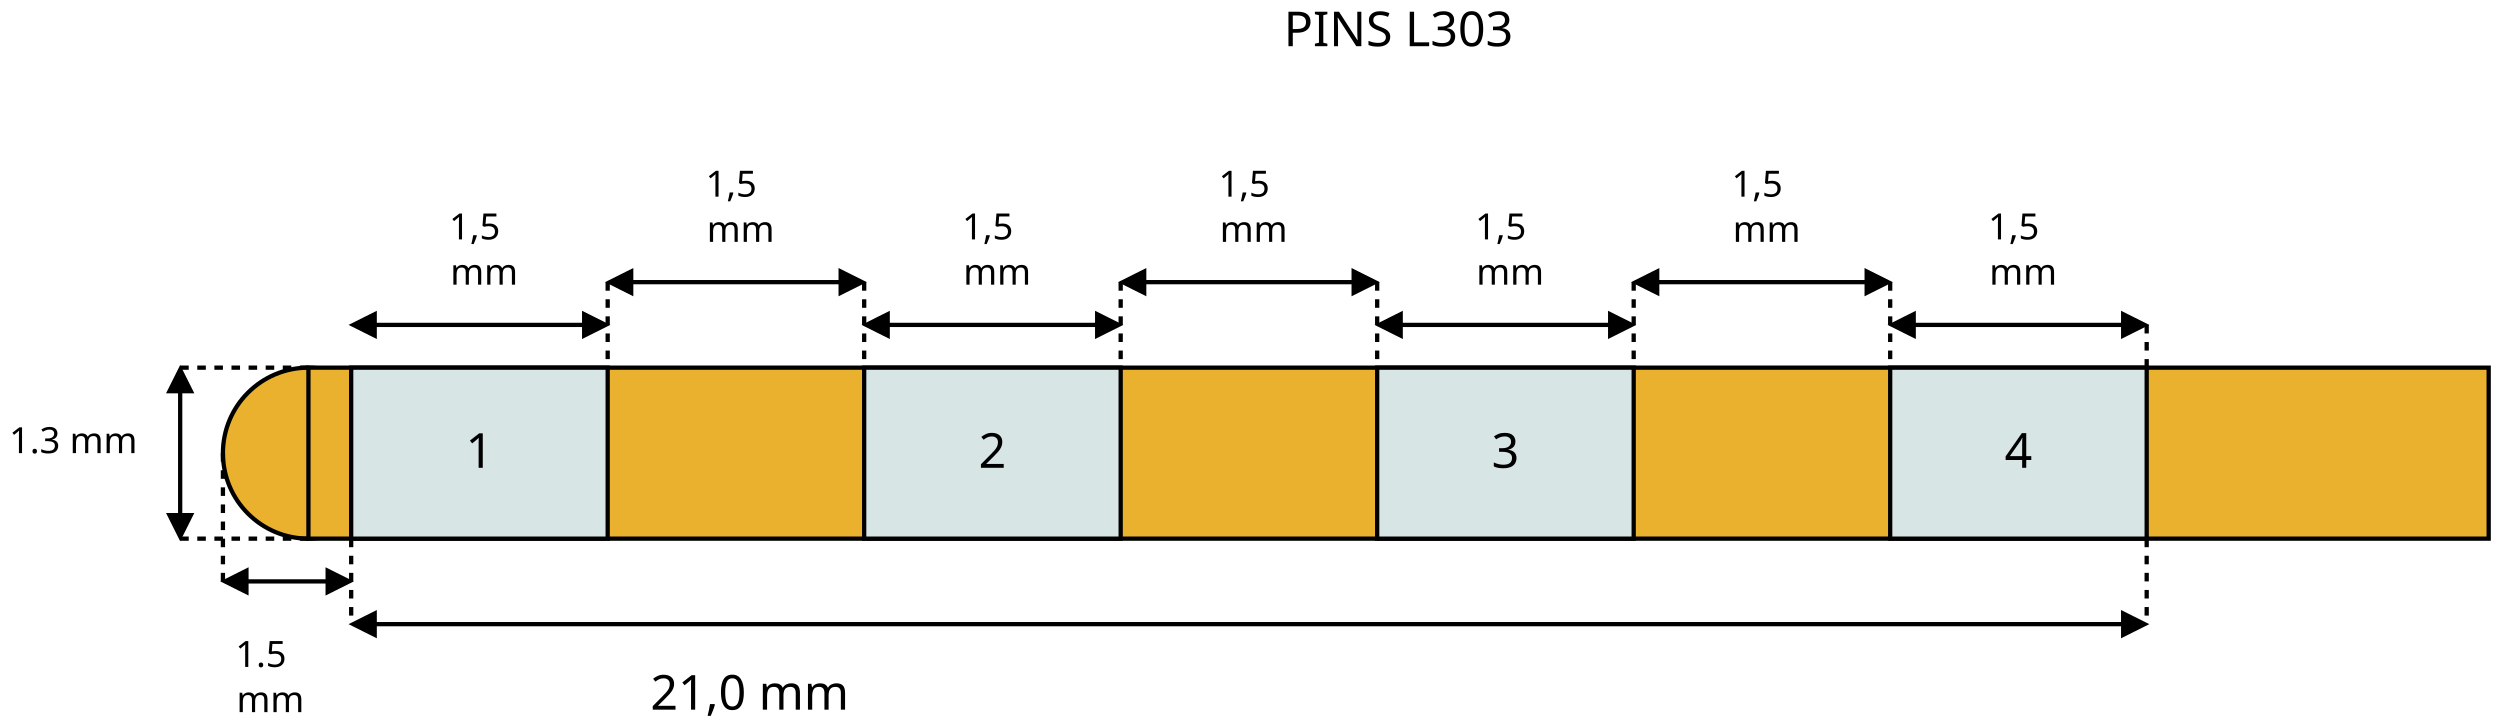
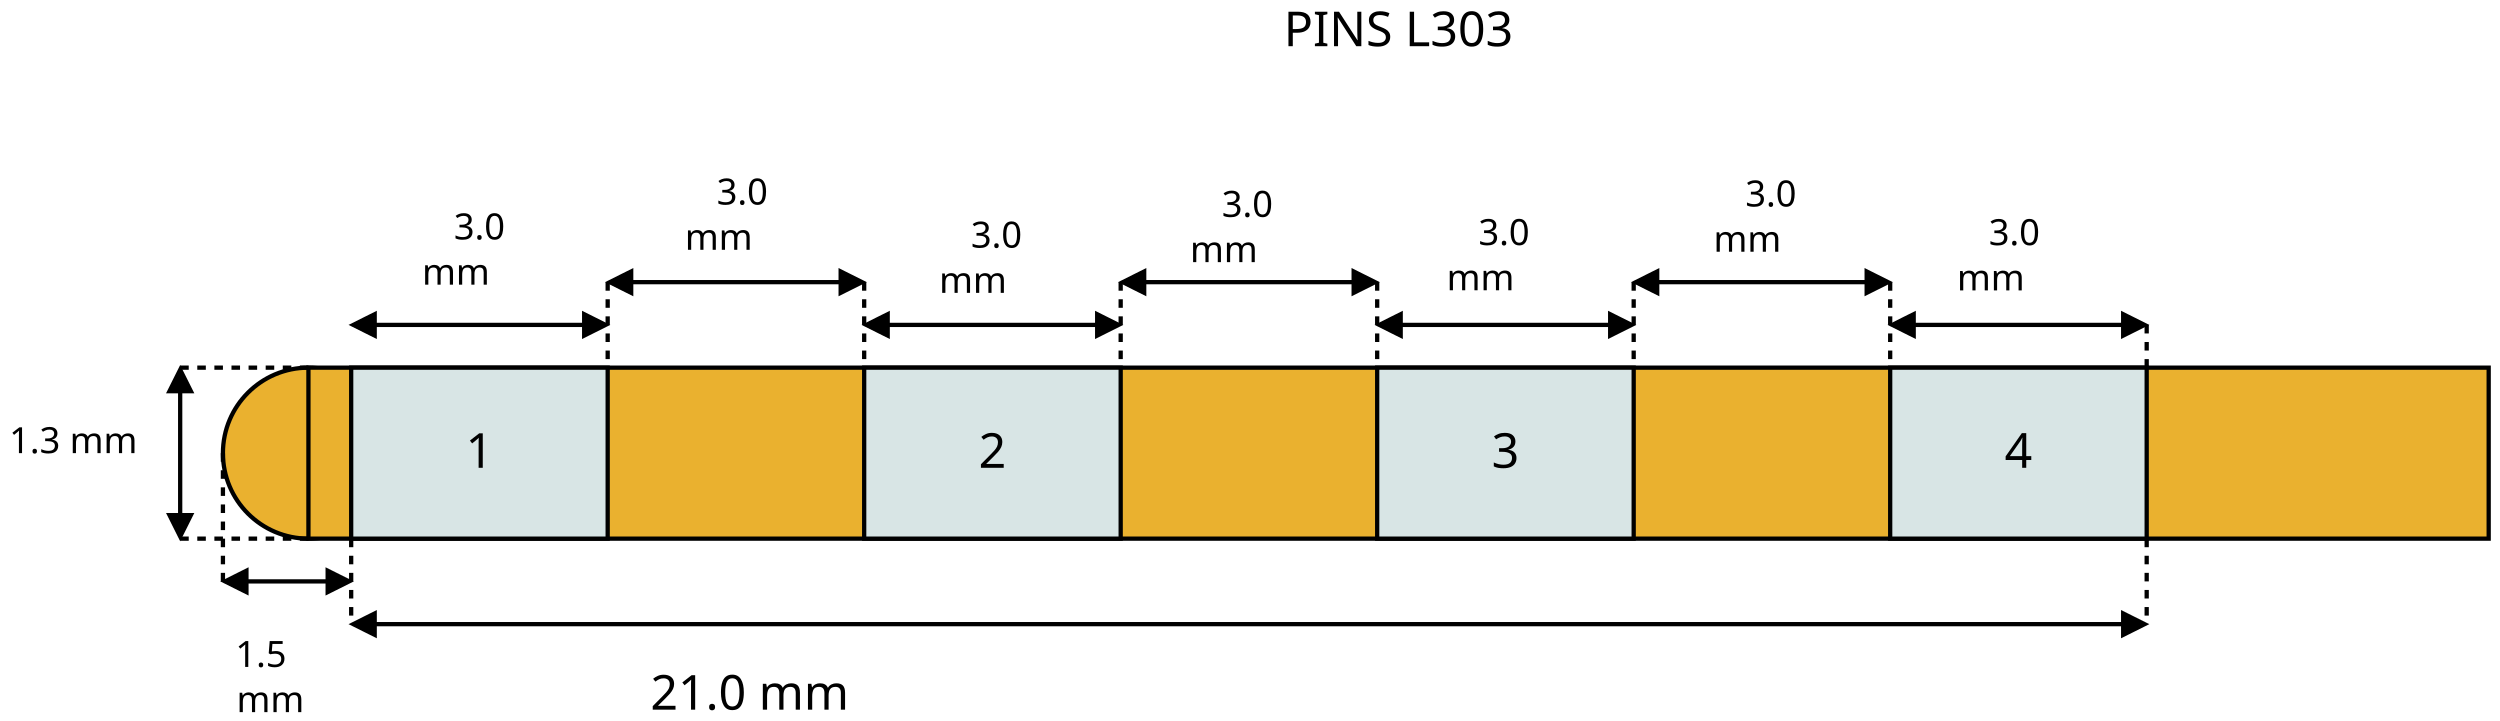
- <svg xmlns="http://www.w3.org/2000/svg" width="59cm" height="17cm" viewBox="220 328 1161 337">
+ <svg xmlns="http://www.w3.org/2000/svg" width="59cm" height="17cm" viewBox="220 328 1161 337" version="1.1" id="svg3479">
+   <defs id="defs3483" />
  <g id="Background" />
-   <g id="Background" />
-   <g id="Background" />
-   <g id="Background" />
-   <g id="Background" />
-   <g id="Background" />
+   <g id="g3256" />
+   <g id="g3258" />
+   <g id="g3260" />
+   <g id="g3262" />
+   <g id="g3264" />
  <g id="L303">
-     <g>
-       <ellipse style="fill: #eab12f; fill-opacity: 1; stroke-opacity: 1; stroke-width: 2; stroke: #000000" cx="360" cy="540" rx="40" ry="40" />
-       <text font-size="12.8" style="fill: #000000; fill-opacity: 1; stroke: none;text-anchor:middle;font-family:sans-serif;font-style:normal;font-weight:normal" x="360" y="543.881">
-         <tspan x="360" y="543.881" />
+     <g id="g3272">
+       <ellipse style="fill: #eab12f; fill-opacity: 1; stroke-opacity: 1; stroke-width: 2; stroke: #000000" cx="360" cy="540" rx="40" ry="40" id="ellipse3266" />
+       <text font-size="12.8" style="fill: #000000; fill-opacity: 1; stroke: none;text-anchor:middle;font-family:sans-serif;font-style:normal;font-weight:normal" x="360" y="543.881" id="text3270">
+         <tspan x="360" y="543.881" id="tspan3268" />
      </text>
    </g>
-     <g>
-       <rect style="fill: #eab12f; fill-opacity: 1; stroke-opacity: 1; stroke-width: 2; stroke: #000000" x="360" y="500" width="1020" height="80" rx="0" ry="0" />
-       <text font-size="12.8" style="fill: #000000; fill-opacity: 1; stroke: none;text-anchor:middle;font-family:sans-serif;font-style:normal;font-weight:normal" x="870" y="543.881">
-         <tspan x="870" y="543.881" />
+     <g id="g3280">
+       <rect style="fill: #eab12f; fill-opacity: 1; stroke-opacity: 1; stroke-width: 2; stroke: #000000" x="360" y="500" width="1020" height="80" rx="0" ry="0" id="rect3274" />
+       <text font-size="12.8" style="fill: #000000; fill-opacity: 1; stroke: none;text-anchor:middle;font-family:sans-serif;font-style:normal;font-weight:normal" x="870" y="543.881" id="text3278">
+         <tspan x="870" y="543.881" id="tspan3276" />
      </text>
    </g>
-     <g>
-       <rect style="fill: #d8e5e5; fill-opacity: 1; stroke-opacity: 1; stroke-width: 2; stroke: #000000" x="380" y="500" width="120" height="80" rx="0" ry="0" />
-       <text font-size="22.578" style="fill: #000000; fill-opacity: 1; stroke: none;text-anchor:middle;font-family:sans-serif;font-style:normal;font-weight:normal" x="440" y="546.846">
-         <tspan x="440" y="546.846">1</tspan>
+     <g id="g3288">
+       <rect style="fill: #d8e5e5; fill-opacity: 1; stroke-opacity: 1; stroke-width: 2; stroke: #000000" x="380" y="500" width="120" height="80" rx="0" ry="0" id="rect3282" />
+       <text font-size="22.578" style="fill: #000000; fill-opacity: 1; stroke: none;text-anchor:middle;font-family:sans-serif;font-style:normal;font-weight:normal" x="440" y="546.846" id="text3286">
+         <tspan x="440" y="546.846" id="tspan3284">1</tspan>
      </text>
    </g>
-     <g>
-       <line style="fill: none; stroke-opacity: 1; stroke-width: 2; stroke: #000000" x1="391" y1="620" x2="1209" y2="620" />
-       <polygon style="fill: #000000; fill-opacity: 1; stroke-opacity: 1; stroke-width: 2; stroke: #000000" fill-rule="evenodd" points="391,615 381,620 391,625 " />
-       <polygon style="fill: #000000; fill-opacity: 1; stroke-opacity: 1; stroke-width: 2; stroke: #000000" fill-rule="evenodd" points="1209,625 1219,620 1209,615 " />
+     <g id="g3296">
+       <line style="fill: none; stroke-opacity: 1; stroke-width: 2; stroke: #000000" x1="391" y1="620" x2="1209" y2="620" id="line3290" />
+       <polygon style="fill: #000000; fill-opacity: 1; stroke-opacity: 1; stroke-width: 2; stroke: #000000" fill-rule="evenodd" points="391,615 381,620 391,625 " id="polygon3292" />
+       <polygon style="fill: #000000; fill-opacity: 1; stroke-opacity: 1; stroke-width: 2; stroke: #000000" fill-rule="evenodd" points="1209,625 1219,620 1209,615 " id="polygon3294" />
    </g>
-     <text font-size="22.578" style="fill: #000000; fill-opacity: 1; stroke: none;text-anchor:start;font-family:sans-serif;font-style:normal;font-weight:normal" x="520" y="660">
-       <tspan x="520" y="660">21,0 mm</tspan>
+     <text font-size="22.578px" style="font-style:normal;font-weight:normal;font-family:sans-serif;text-anchor:start;fill:#000000;fill-opacity:1;stroke:none" x="520" y="660" id="text3300">
+       <tspan x="520" y="660" id="tspan3298">21.0 mm</tspan>
    </text>
-     <g>
-       <line style="fill: none; stroke-opacity: 1; stroke-width: 2; stroke: #000000" x1="391" y1="480" x2="489" y2="480" />
-       <polygon style="fill: #000000; fill-opacity: 1; stroke-opacity: 1; stroke-width: 2; stroke: #000000" fill-rule="evenodd" points="391,475 381,480 391,485 " />
-       <polygon style="fill: #000000; fill-opacity: 1; stroke-opacity: 1; stroke-width: 2; stroke: #000000" fill-rule="evenodd" points="489,485 499,480 489,475 " />
+     <g id="g3308">
+       <line style="fill: none; stroke-opacity: 1; stroke-width: 2; stroke: #000000" x1="391" y1="480" x2="489" y2="480" id="line3302" />
+       <polygon style="fill: #000000; fill-opacity: 1; stroke-opacity: 1; stroke-width: 2; stroke: #000000" fill-rule="evenodd" points="391,475 381,480 391,485 " id="polygon3304" />
+       <polygon style="fill: #000000; fill-opacity: 1; stroke-opacity: 1; stroke-width: 2; stroke: #000000" fill-rule="evenodd" points="489,485 499,480 489,475 " id="polygon3306" />
    </g>
-     <text font-size="16.933" style="fill: #000000; fill-opacity: 1; stroke: none;text-anchor:middle;font-family:sans-serif;font-style:normal;font-weight:normal" x="440" y="440">
-       <tspan x="440" y="440">1,5</tspan>
-       <tspan xml:space="preserve" x="440" y="461.167"> mm</tspan>
+     <text font-size="16.933px" style="font-style:normal;font-weight:normal;font-family:sans-serif;text-anchor:middle;white-space:pre;inline-size:61.629;fill:#000000;fill-opacity:1;stroke:none" x="440" y="440" id="text3314" xml:space="preserve">
+       <tspan x="440" y="440" id="tspan3880">3.0<tspan y="440" id="tspan3882"> </tspan>
+       </tspan>
+       <tspan x="440" y="461.167" id="tspan3884">mm</tspan>
    </text>
-     <g>
-       <line style="fill: none; stroke-opacity: 1; stroke-width: 2; stroke: #000000" x1="300" y1="511" x2="300" y2="569" />
-       <polygon style="fill: #000000; fill-opacity: 1; stroke-opacity: 1; stroke-width: 2; stroke: #000000" fill-rule="evenodd" points="305,511 300,501 295,511 " />
-       <polygon style="fill: #000000; fill-opacity: 1; stroke-opacity: 1; stroke-width: 2; stroke: #000000" fill-rule="evenodd" points="295,569 300,579 305,569 " />
+     <g id="g3322">
+       <line style="fill: none; stroke-opacity: 1; stroke-width: 2; stroke: #000000" x1="300" y1="511" x2="300" y2="569" id="line3316" />
+       <polygon style="fill: #000000; fill-opacity: 1; stroke-opacity: 1; stroke-width: 2; stroke: #000000" fill-rule="evenodd" points="305,511 300,501 295,511 " id="polygon3318" />
+       <polygon style="fill: #000000; fill-opacity: 1; stroke-opacity: 1; stroke-width: 2; stroke: #000000" fill-rule="evenodd" points="295,569 300,579 305,569 " id="polygon3320" />
    </g>
-     <text font-size="16.933" style="fill: #000000; fill-opacity: 1; stroke: none;text-anchor:start;font-family:sans-serif;font-style:normal;font-weight:normal" x="220" y="540">
-       <tspan x="220" y="540">1.3 mm </tspan>
+     <text font-size="16.933" style="fill: #000000; fill-opacity: 1; stroke: none;text-anchor:start;font-family:sans-serif;font-style:normal;font-weight:normal" x="220" y="540" id="text3326">
+       <tspan x="220" y="540" id="tspan3324">1.3 mm </tspan>
    </text>
-     <g>
-       <line style="fill: none; stroke-opacity: 1; stroke-width: 2; stroke: #000000" x1="331" y1="600" x2="369" y2="600" />
-       <polygon style="fill: #000000; fill-opacity: 1; stroke-opacity: 1; stroke-width: 2; stroke: #000000" fill-rule="evenodd" points="331,595 321,600 331,605 " />
-       <polygon style="fill: #000000; fill-opacity: 1; stroke-opacity: 1; stroke-width: 2; stroke: #000000" fill-rule="evenodd" points="369,605 379,600 369,595 " />
+     <g id="g3334">
+       <line style="fill: none; stroke-opacity: 1; stroke-width: 2; stroke: #000000" x1="331" y1="600" x2="369" y2="600" id="line3328" />
+       <polygon style="fill: #000000; fill-opacity: 1; stroke-opacity: 1; stroke-width: 2; stroke: #000000" fill-rule="evenodd" points="331,595 321,600 331,605 " id="polygon3330" />
+       <polygon style="fill: #000000; fill-opacity: 1; stroke-opacity: 1; stroke-width: 2; stroke: #000000" fill-rule="evenodd" points="369,605 379,600 369,595 " id="polygon3332" />
    </g>
-     <text font-size="16.933" style="fill: #000000; fill-opacity: 1; stroke: none;text-anchor:middle;font-family:sans-serif;font-style:normal;font-weight:normal" x="340" y="640">
-       <tspan x="340" y="640">1.5</tspan>
-       <tspan xml:space="preserve" x="340" y="661.167"> mm</tspan>
+     <text font-size="16.933" style="fill: #000000; fill-opacity: 1; stroke: none;text-anchor:middle;font-family:sans-serif;font-style:normal;font-weight:normal" x="340" y="640" id="text3340">
+       <tspan x="340" y="640" id="tspan3336">1.5</tspan>
+       <tspan xml:space="preserve" x="340" y="661.167" id="tspan3338"> mm</tspan>
    </text>
-     <text font-size="22.578" style="fill: #000000; fill-opacity: 1; stroke: none;text-anchor:start;font-family:sans-serif;font-style:normal;font-weight:normal" x="816.3" y="349.602">
-       <tspan x="816.3" y="349.602">PINS L303</tspan>
+     <text font-size="22.578" style="fill: #000000; fill-opacity: 1; stroke: none;text-anchor:start;font-family:sans-serif;font-style:normal;font-weight:normal" x="816.3" y="349.602" id="text3344">
+       <tspan x="816.3" y="349.602" id="tspan3342">PINS L303</tspan>
    </text>
-     <g>
-       <rect style="fill: #d8e5e5; fill-opacity: 1; stroke-opacity: 1; stroke-width: 2; stroke: #000000" x="620" y="500" width="120" height="80" rx="0" ry="0" />
-       <text font-size="22.578" style="fill: #000000; fill-opacity: 1; stroke: none;text-anchor:middle;font-family:sans-serif;font-style:normal;font-weight:normal" x="680" y="546.846">
-         <tspan x="680" y="546.846">2</tspan>
+     <g id="g3352">
+       <rect style="fill: #d8e5e5; fill-opacity: 1; stroke-opacity: 1; stroke-width: 2; stroke: #000000" x="620" y="500" width="120" height="80" rx="0" ry="0" id="rect3346" />
+       <text font-size="22.578" style="fill: #000000; fill-opacity: 1; stroke: none;text-anchor:middle;font-family:sans-serif;font-style:normal;font-weight:normal" x="680" y="546.846" id="text3350">
+         <tspan x="680" y="546.846" id="tspan3348">2</tspan>
      </text>
    </g>
-     <g>
-       <rect style="fill: #d8e5e5; fill-opacity: 1; stroke-opacity: 1; stroke-width: 2; stroke: #000000" x="860" y="500" width="120" height="80" rx="0" ry="0" />
-       <text font-size="22.578" style="fill: #000000; fill-opacity: 1; stroke: none;text-anchor:middle;font-family:sans-serif;font-style:normal;font-weight:normal" x="920" y="546.846">
-         <tspan x="920" y="546.846">3</tspan>
+     <g id="g3360">
+       <rect style="fill: #d8e5e5; fill-opacity: 1; stroke-opacity: 1; stroke-width: 2; stroke: #000000" x="860" y="500" width="120" height="80" rx="0" ry="0" id="rect3354" />
+       <text font-size="22.578" style="fill: #000000; fill-opacity: 1; stroke: none;text-anchor:middle;font-family:sans-serif;font-style:normal;font-weight:normal" x="920" y="546.846" id="text3358">
+         <tspan x="920" y="546.846" id="tspan3356">3</tspan>
      </text>
    </g>
-     <g>
-       <rect style="fill: #d8e5e5; fill-opacity: 1; stroke-opacity: 1; stroke-width: 2; stroke: #000000" x="1100" y="500" width="120" height="80" rx="0" ry="0" />
-       <text font-size="22.578" style="fill: #000000; fill-opacity: 1; stroke: none;text-anchor:middle;font-family:sans-serif;font-style:normal;font-weight:normal" x="1160" y="546.846">
-         <tspan x="1160" y="546.846">4</tspan>
+     <g id="g3368">
+       <rect style="fill: #d8e5e5; fill-opacity: 1; stroke-opacity: 1; stroke-width: 2; stroke: #000000" x="1100" y="500" width="120" height="80" rx="0" ry="0" id="rect3362" />
+       <text font-size="22.578" style="fill: #000000; fill-opacity: 1; stroke: none;text-anchor:middle;font-family:sans-serif;font-style:normal;font-weight:normal" x="1160" y="546.846" id="text3366">
+         <tspan x="1160" y="546.846" id="tspan3364">4</tspan>
      </text>
    </g>
-     <g>
-       <line style="fill: none; stroke-opacity: 1; stroke-width: 2; stroke: #000000" x1="511" y1="460" x2="609" y2="460" />
-       <polygon style="fill: #000000; fill-opacity: 1; stroke-opacity: 1; stroke-width: 2; stroke: #000000" fill-rule="evenodd" points="511,455 501,460 511,465 " />
-       <polygon style="fill: #000000; fill-opacity: 1; stroke-opacity: 1; stroke-width: 2; stroke: #000000" fill-rule="evenodd" points="609,465 619,460 609,455 " />
+     <g id="g3376">
+       <line style="fill: none; stroke-opacity: 1; stroke-width: 2; stroke: #000000" x1="511" y1="460" x2="609" y2="460" id="line3370" />
+       <polygon style="fill: #000000; fill-opacity: 1; stroke-opacity: 1; stroke-width: 2; stroke: #000000" fill-rule="evenodd" points="511,455 501,460 511,465 " id="polygon3372" />
+       <polygon style="fill: #000000; fill-opacity: 1; stroke-opacity: 1; stroke-width: 2; stroke: #000000" fill-rule="evenodd" points="609,465 619,460 609,455 " id="polygon3374" />
    </g>
-     <text font-size="16.933" style="fill: #000000; fill-opacity: 1; stroke: none;text-anchor:middle;font-family:sans-serif;font-style:normal;font-weight:normal" x="560" y="420">
-       <tspan x="560" y="420">1,5</tspan>
-       <tspan xml:space="preserve" x="560" y="441.167"> mm</tspan>
+     <g id="g3390">
+       <line style="fill: none; stroke-opacity: 1; stroke-width: 2; stroke: #000000" x1="631" y1="480" x2="729" y2="480" id="line3384" />
+       <polygon style="fill: #000000; fill-opacity: 1; stroke-opacity: 1; stroke-width: 2; stroke: #000000" fill-rule="evenodd" points="631,475 621,480 631,485 " id="polygon3386" />
+       <polygon style="fill: #000000; fill-opacity: 1; stroke-opacity: 1; stroke-width: 2; stroke: #000000" fill-rule="evenodd" points="729,485 739,480 729,475 " id="polygon3388" />
+     </g>
+     <g id="g3404">
+       <line style="fill: none; stroke-opacity: 1; stroke-width: 2; stroke: #000000" x1="751" y1="460" x2="849" y2="460" id="line3398" />
+       <polygon style="fill: #000000; fill-opacity: 1; stroke-opacity: 1; stroke-width: 2; stroke: #000000" fill-rule="evenodd" points="751,455 741,460 751,465 " id="polygon3400" />
+       <polygon style="fill: #000000; fill-opacity: 1; stroke-opacity: 1; stroke-width: 2; stroke: #000000" fill-rule="evenodd" points="849,465 859,460 849,455 " id="polygon3402" />
+     </g>
+     <g id="g3418">
+       <line style="fill: none; stroke-opacity: 1; stroke-width: 2; stroke: #000000" x1="871" y1="480" x2="969" y2="480" id="line3412" />
+       <polygon style="fill: #000000; fill-opacity: 1; stroke-opacity: 1; stroke-width: 2; stroke: #000000" fill-rule="evenodd" points="871,475 861,480 871,485 " id="polygon3414" />
+       <polygon style="fill: #000000; fill-opacity: 1; stroke-opacity: 1; stroke-width: 2; stroke: #000000" fill-rule="evenodd" points="969,485 979,480 969,475 " id="polygon3416" />
+     </g>
+     <g id="g3432">
+       <line style="fill: none; stroke-opacity: 1; stroke-width: 2; stroke: #000000" x1="991" y1="460" x2="1089" y2="460" id="line3426" />
+       <polygon style="fill: #000000; fill-opacity: 1; stroke-opacity: 1; stroke-width: 2; stroke: #000000" fill-rule="evenodd" points="991,455 981,460 991,465 " id="polygon3428" />
+       <polygon style="fill: #000000; fill-opacity: 1; stroke-opacity: 1; stroke-width: 2; stroke: #000000" fill-rule="evenodd" points="1089,465 1099,460 1089,455 " id="polygon3430" />
+     </g>
+     <g id="g3446">
+       <line style="fill: none; stroke-opacity: 1; stroke-width: 2; stroke: #000000" x1="1111" y1="480" x2="1209" y2="480" id="line3440" />
+       <polygon style="fill: #000000; fill-opacity: 1; stroke-opacity: 1; stroke-width: 2; stroke: #000000" fill-rule="evenodd" points="1111,475 1101,480 1111,485 " id="polygon3442" />
+       <polygon style="fill: #000000; fill-opacity: 1; stroke-opacity: 1; stroke-width: 2; stroke: #000000" fill-rule="evenodd" points="1209,485 1219,480 1209,475 " id="polygon3444" />
+     </g>
+     <line style="fill: none; stroke-opacity: 1; stroke-width: 2; stroke-dasharray: 4; stroke: #000000" x1="500" y1="460" x2="500" y2="500" id="line3454" />
+     <line style="fill: none; stroke-opacity: 1; stroke-width: 2; stroke-dasharray: 4; stroke: #000000" x1="620" y1="460" x2="620" y2="500" id="line3456" />
+     <line style="fill: none; stroke-opacity: 1; stroke-width: 2; stroke-dasharray: 4; stroke: #000000" x1="740" y1="460" x2="740" y2="500" id="line3458" />
+     <line style="fill: none; stroke-opacity: 1; stroke-width: 2; stroke-dasharray: 4; stroke: #000000" x1="980" y1="460" x2="980" y2="500" id="line3460" />
+     <line style="fill: none; stroke-opacity: 1; stroke-width: 2; stroke-dasharray: 4; stroke: #000000" x1="860" y1="460" x2="860" y2="500" id="line3462" />
+     <line style="fill: none; stroke-opacity: 1; stroke-width: 2; stroke-dasharray: 4; stroke: #000000" x1="1100" y1="460" x2="1100" y2="500" id="line3464" />
+     <line style="fill: none; stroke-opacity: 1; stroke-width: 2; stroke-dasharray: 4; stroke: #000000" x1="380" y1="580" x2="380" y2="620" id="line3466" />
+     <line style="fill: none; stroke-opacity: 1; stroke-width: 2; stroke-dasharray: 4; stroke: #000000" x1="1220" y1="580" x2="1220" y2="620" id="line3468" />
+     <line style="fill: none; stroke-opacity: 1; stroke-width: 2; stroke-dasharray: 4; stroke: #000000" x1="1220" y1="480" x2="1220" y2="500" id="line3470" />
+     <line style="fill: none; stroke-opacity: 1; stroke-width: 2; stroke-dasharray: 4; stroke: #000000" x1="360" y1="580" x2="300" y2="580" id="line3472" />
+     <line style="fill: none; stroke-opacity: 1; stroke-width: 2; stroke-dasharray: 4; stroke: #000000" x1="360" y1="500" x2="300" y2="500" id="line3474" />
+     <line style="fill: none; stroke-opacity: 1; stroke-width: 2; stroke-dasharray: 4; stroke: #000000" x1="320" y1="600" x2="320" y2="540" id="line3476" />
+     <text font-size="16.933px" style="font-style:normal;font-weight:normal;font-family:sans-serif;text-anchor:middle;white-space:pre;inline-size:61.629;display:inline;fill:#000000;fill-opacity:1;stroke:none" x="440" y="440" id="text3314-3" xml:space="preserve" transform="translate(122.9615,-16.30415)">
+       <tspan x="440" y="440" id="tspan3886">3.0<tspan y="440" id="tspan3888"> </tspan>
+       </tspan>
+       <tspan x="440" y="461.167" id="tspan3890">mm</tspan>
    </text>
-     <g>
-       <line style="fill: none; stroke-opacity: 1; stroke-width: 2; stroke: #000000" x1="631" y1="480" x2="729" y2="480" />
-       <polygon style="fill: #000000; fill-opacity: 1; stroke-opacity: 1; stroke-width: 2; stroke: #000000" fill-rule="evenodd" points="631,475 621,480 631,485 " />
-       <polygon style="fill: #000000; fill-opacity: 1; stroke-opacity: 1; stroke-width: 2; stroke: #000000" fill-rule="evenodd" points="729,485 739,480 729,475 " />
-     </g>
-     <text font-size="16.933" style="fill: #000000; fill-opacity: 1; stroke: none;text-anchor:middle;font-family:sans-serif;font-style:normal;font-weight:normal" x="680" y="440">
-       <tspan x="680" y="440">1,5</tspan>
-       <tspan xml:space="preserve" x="680" y="461.167"> mm</tspan>
+     <text font-size="16.933px" style="font-style:normal;font-weight:normal;font-family:sans-serif;text-anchor:middle;white-space:pre;inline-size:61.629;display:inline;fill:#000000;fill-opacity:1;stroke:none" x="440" y="440" id="text3314-6" xml:space="preserve" transform="translate(241.8945,3.859016)">
+       <tspan x="440" y="440" id="tspan3892">3.0<tspan y="440" id="tspan3894"> </tspan>
+       </tspan>
+       <tspan x="440" y="461.167" id="tspan3896">mm</tspan>
    </text>
-     <g>
-       <line style="fill: none; stroke-opacity: 1; stroke-width: 2; stroke: #000000" x1="751" y1="460" x2="849" y2="460" />
-       <polygon style="fill: #000000; fill-opacity: 1; stroke-opacity: 1; stroke-width: 2; stroke: #000000" fill-rule="evenodd" points="751,455 741,460 751,465 " />
-       <polygon style="fill: #000000; fill-opacity: 1; stroke-opacity: 1; stroke-width: 2; stroke: #000000" fill-rule="evenodd" points="849,465 859,460 849,455 " />
-     </g>
-     <text font-size="16.933" style="fill: #000000; fill-opacity: 1; stroke: none;text-anchor:middle;font-family:sans-serif;font-style:normal;font-weight:normal" x="800" y="420">
-       <tspan x="800" y="420">1,5</tspan>
-       <tspan xml:space="preserve" x="800" y="441.167"> mm</tspan>
+     <text font-size="16.933px" style="font-style:normal;font-weight:normal;font-family:sans-serif;text-anchor:middle;white-space:pre;inline-size:61.629;display:inline;fill:#000000;fill-opacity:1;stroke:none" x="440" y="440" id="text3314-7" xml:space="preserve" transform="translate(359.2731,-10.5415)">
+       <tspan x="440" y="440" id="tspan3898">3.0<tspan y="440" id="tspan3900"> </tspan>
+       </tspan>
+       <tspan x="440" y="461.167" id="tspan3902">mm</tspan>
    </text>
-     <g>
-       <line style="fill: none; stroke-opacity: 1; stroke-width: 2; stroke: #000000" x1="871" y1="480" x2="969" y2="480" />
-       <polygon style="fill: #000000; fill-opacity: 1; stroke-opacity: 1; stroke-width: 2; stroke: #000000" fill-rule="evenodd" points="871,475 861,480 871,485 " />
-       <polygon style="fill: #000000; fill-opacity: 1; stroke-opacity: 1; stroke-width: 2; stroke: #000000" fill-rule="evenodd" points="969,485 979,480 969,475 " />
-     </g>
-     <text font-size="16.933" style="fill: #000000; fill-opacity: 1; stroke: none;text-anchor:middle;font-family:sans-serif;font-style:normal;font-weight:normal" x="920" y="440">
-       <tspan x="920" y="440">1,5</tspan>
-       <tspan xml:space="preserve" x="920" y="461.167"> mm</tspan>
+     <text font-size="16.933px" style="font-style:normal;font-weight:normal;font-family:sans-serif;text-anchor:middle;white-space:pre;inline-size:61.629;display:inline;fill:#000000;fill-opacity:1;stroke:none" x="440" y="440" id="text3314-7-5" xml:space="preserve" transform="translate(479.3444,2.643711)">
+       <tspan x="440" y="440" id="tspan3904">3.0<tspan y="440" id="tspan3906"> </tspan>
+       </tspan>
+       <tspan x="440" y="461.167" id="tspan3908">mm</tspan>
    </text>
-     <g>
-       <line style="fill: none; stroke-opacity: 1; stroke-width: 2; stroke: #000000" x1="991" y1="460" x2="1089" y2="460" />
-       <polygon style="fill: #000000; fill-opacity: 1; stroke-opacity: 1; stroke-width: 2; stroke: #000000" fill-rule="evenodd" points="991,455 981,460 991,465 " />
-       <polygon style="fill: #000000; fill-opacity: 1; stroke-opacity: 1; stroke-width: 2; stroke: #000000" fill-rule="evenodd" points="1089,465 1099,460 1089,455 " />
-     </g>
-     <text font-size="16.933" style="fill: #000000; fill-opacity: 1; stroke: none;text-anchor:middle;font-family:sans-serif;font-style:normal;font-weight:normal" x="1040" y="420">
-       <tspan x="1040" y="420">1,5</tspan>
-       <tspan xml:space="preserve" x="1040" y="441.167"> mm</tspan>
+     <text font-size="16.933px" style="font-style:normal;font-weight:normal;font-family:sans-serif;text-anchor:middle;white-space:pre;inline-size:61.629;display:inline;fill:#000000;fill-opacity:1;stroke:none" x="440" y="440" id="text3314-7-3" xml:space="preserve" transform="translate(604.189,-15.41133)">
+       <tspan x="440" y="440" id="tspan3910">3.0<tspan y="440" id="tspan3912"> </tspan>
+       </tspan>
+       <tspan x="440" y="461.167" id="tspan3914">mm</tspan>
    </text>
-     <g>
-       <line style="fill: none; stroke-opacity: 1; stroke-width: 2; stroke: #000000" x1="1111" y1="480" x2="1209" y2="480" />
-       <polygon style="fill: #000000; fill-opacity: 1; stroke-opacity: 1; stroke-width: 2; stroke: #000000" fill-rule="evenodd" points="1111,475 1101,480 1111,485 " />
-       <polygon style="fill: #000000; fill-opacity: 1; stroke-opacity: 1; stroke-width: 2; stroke: #000000" fill-rule="evenodd" points="1209,485 1219,480 1209,475 " />
-     </g>
-     <text font-size="16.933" style="fill: #000000; fill-opacity: 1; stroke: none;text-anchor:middle;font-family:sans-serif;font-style:normal;font-weight:normal" x="1160" y="440">
-       <tspan x="1160" y="440">1,5</tspan>
-       <tspan xml:space="preserve" x="1160" y="461.167"> mm</tspan>
+     <text font-size="16.933px" style="font-style:normal;font-weight:normal;font-family:sans-serif;text-anchor:middle;white-space:pre;inline-size:61.629;display:inline;fill:#000000;fill-opacity:1;stroke:none" x="440" y="440" id="text3314-7-56" xml:space="preserve" transform="translate(718.0842,2.681965)">
+       <tspan x="440" y="440" id="tspan3916">3.0<tspan y="440" id="tspan3918"> </tspan>
+       </tspan>
+       <tspan x="440" y="461.167" id="tspan3920">mm</tspan>
    </text>
-     <line style="fill: none; stroke-opacity: 1; stroke-width: 2; stroke-dasharray: 4; stroke: #000000" x1="500" y1="460" x2="500" y2="500" />
-     <line style="fill: none; stroke-opacity: 1; stroke-width: 2; stroke-dasharray: 4; stroke: #000000" x1="620" y1="460" x2="620" y2="500" />
-     <line style="fill: none; stroke-opacity: 1; stroke-width: 2; stroke-dasharray: 4; stroke: #000000" x1="740" y1="460" x2="740" y2="500" />
-     <line style="fill: none; stroke-opacity: 1; stroke-width: 2; stroke-dasharray: 4; stroke: #000000" x1="980" y1="460" x2="980" y2="500" />
-     <line style="fill: none; stroke-opacity: 1; stroke-width: 2; stroke-dasharray: 4; stroke: #000000" x1="860" y1="460" x2="860" y2="500" />
-     <line style="fill: none; stroke-opacity: 1; stroke-width: 2; stroke-dasharray: 4; stroke: #000000" x1="1100" y1="460" x2="1100" y2="500" />
-     <line style="fill: none; stroke-opacity: 1; stroke-width: 2; stroke-dasharray: 4; stroke: #000000" x1="380" y1="580" x2="380" y2="620" />
-     <line style="fill: none; stroke-opacity: 1; stroke-width: 2; stroke-dasharray: 4; stroke: #000000" x1="1220" y1="580" x2="1220" y2="620" />
-     <line style="fill: none; stroke-opacity: 1; stroke-width: 2; stroke-dasharray: 4; stroke: #000000" x1="1220" y1="480" x2="1220" y2="500" />
-     <line style="fill: none; stroke-opacity: 1; stroke-width: 2; stroke-dasharray: 4; stroke: #000000" x1="360" y1="580" x2="300" y2="580" />
-     <line style="fill: none; stroke-opacity: 1; stroke-width: 2; stroke-dasharray: 4; stroke: #000000" x1="360" y1="500" x2="300" y2="500" />
-     <line style="fill: none; stroke-opacity: 1; stroke-width: 2; stroke-dasharray: 4; stroke: #000000" x1="320" y1="600" x2="320" y2="540" />
  </g>
</svg>
